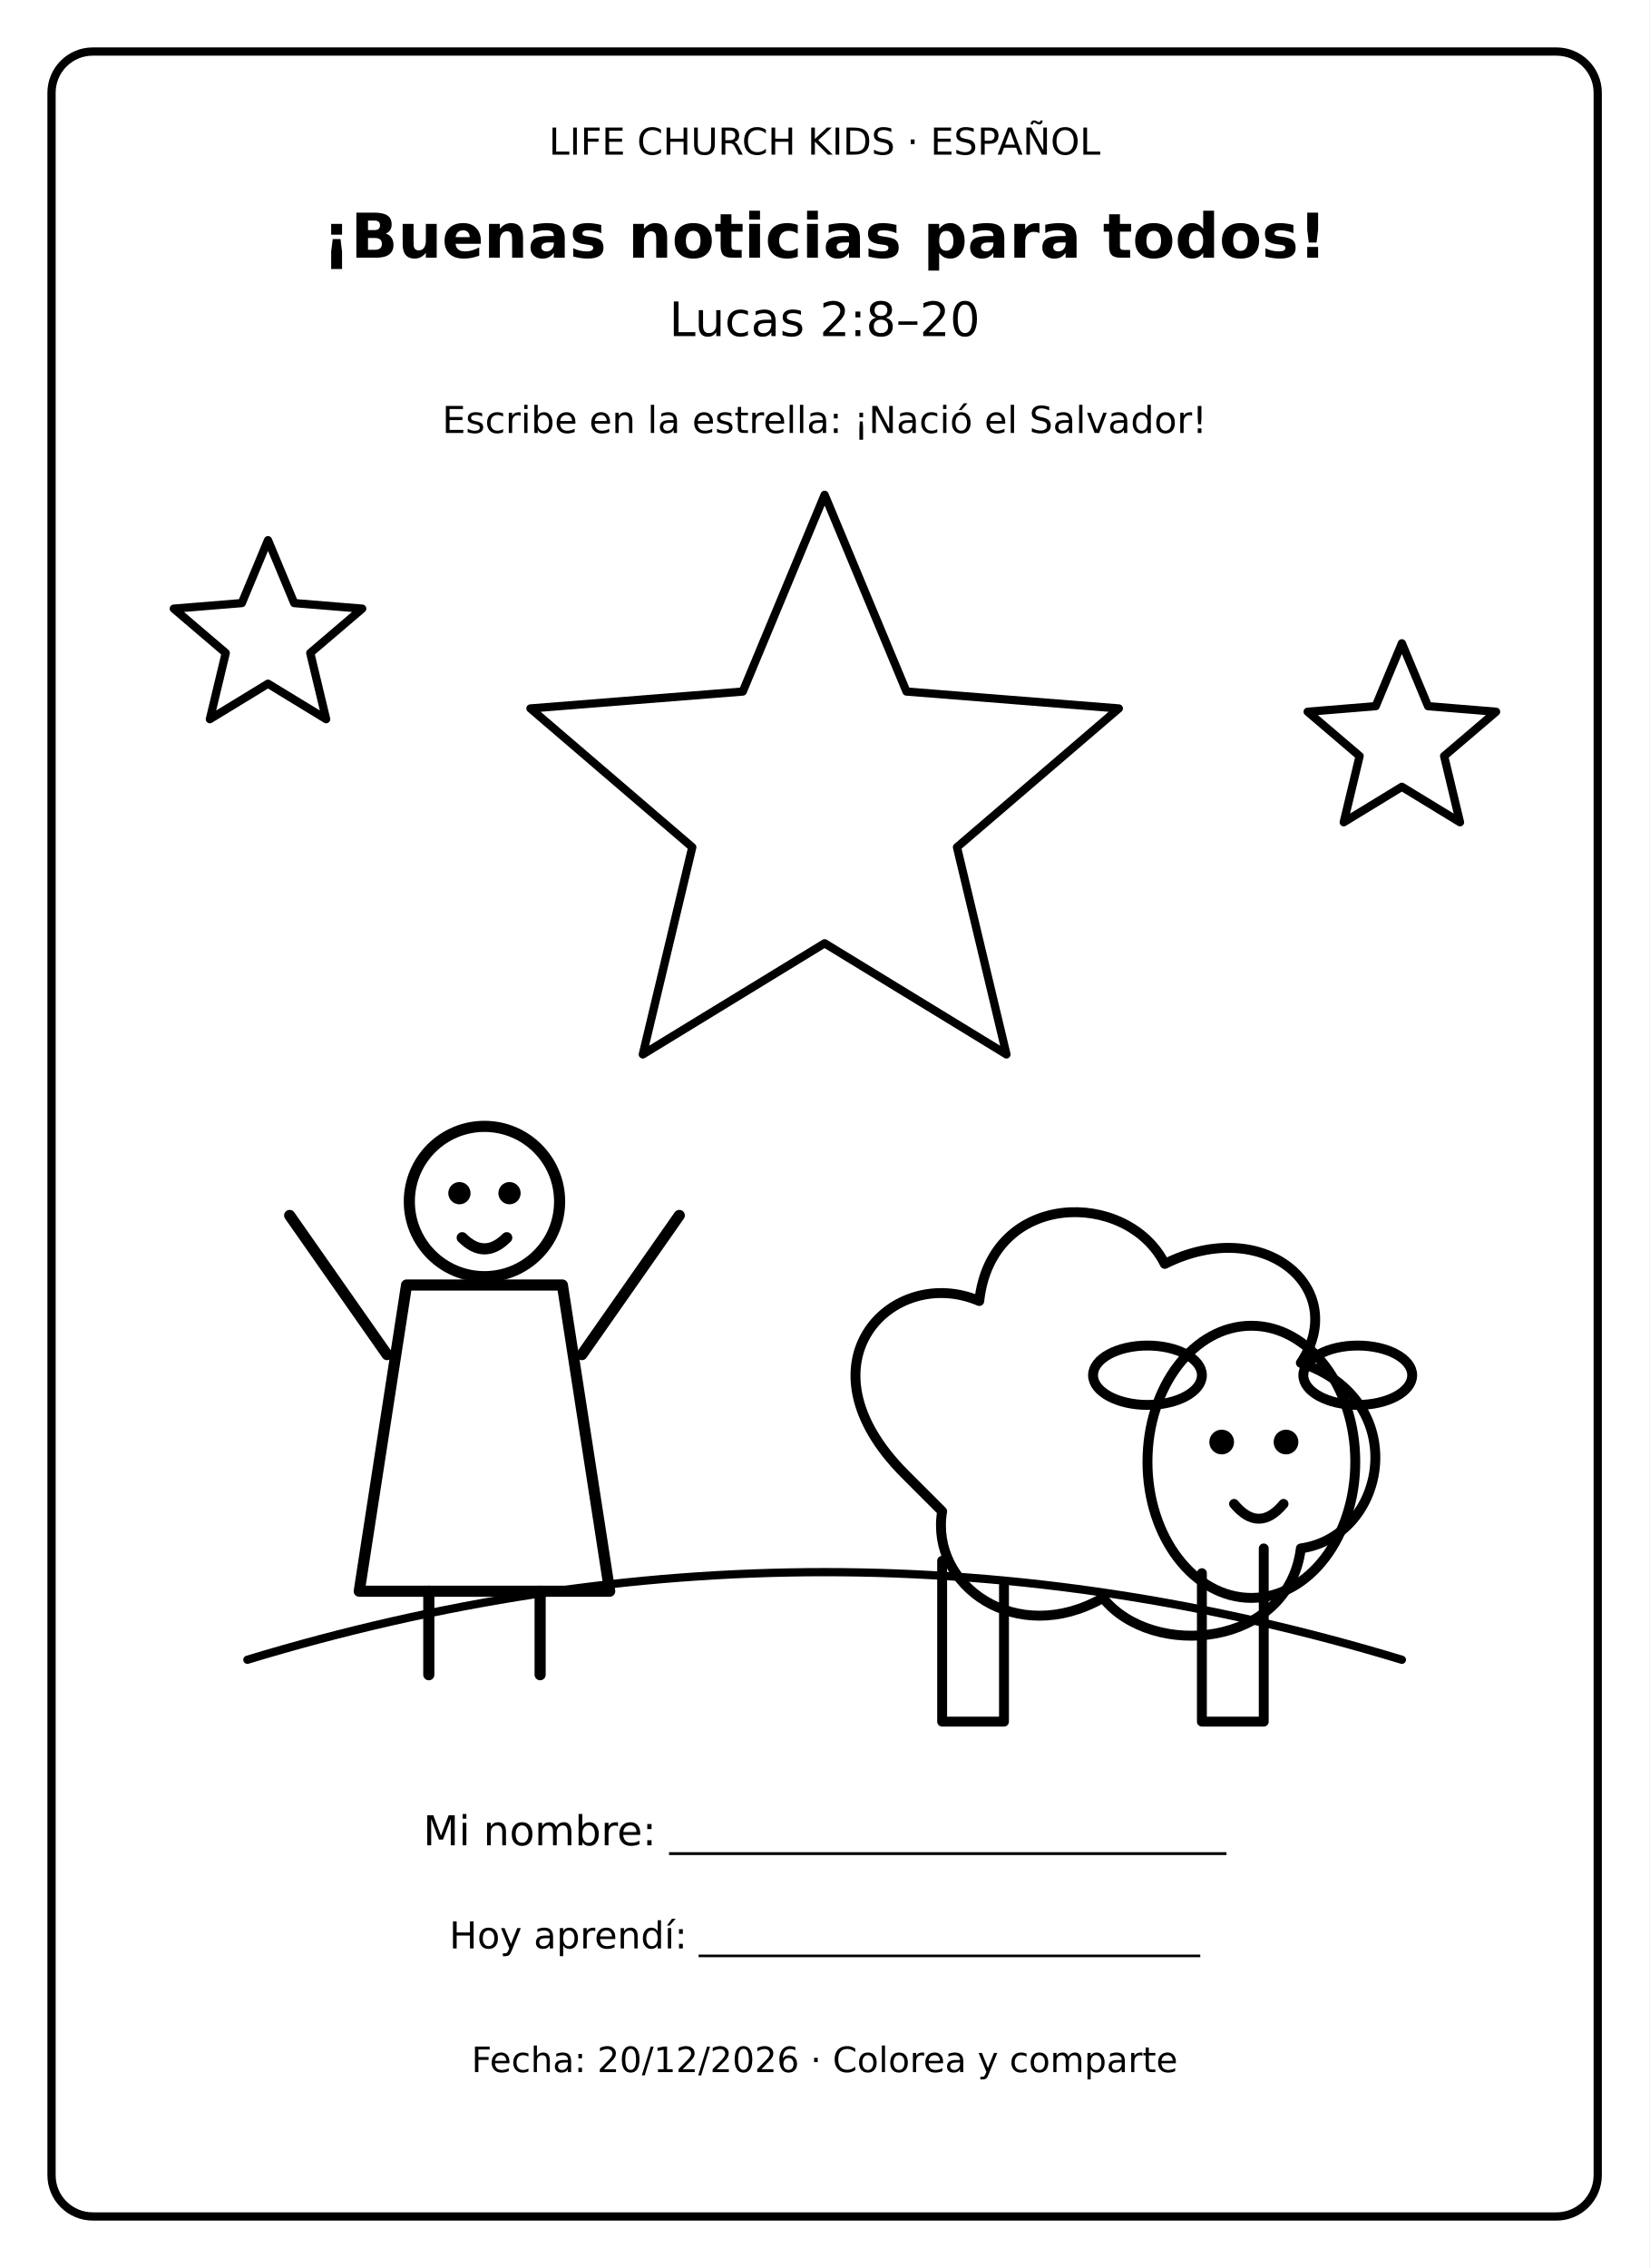
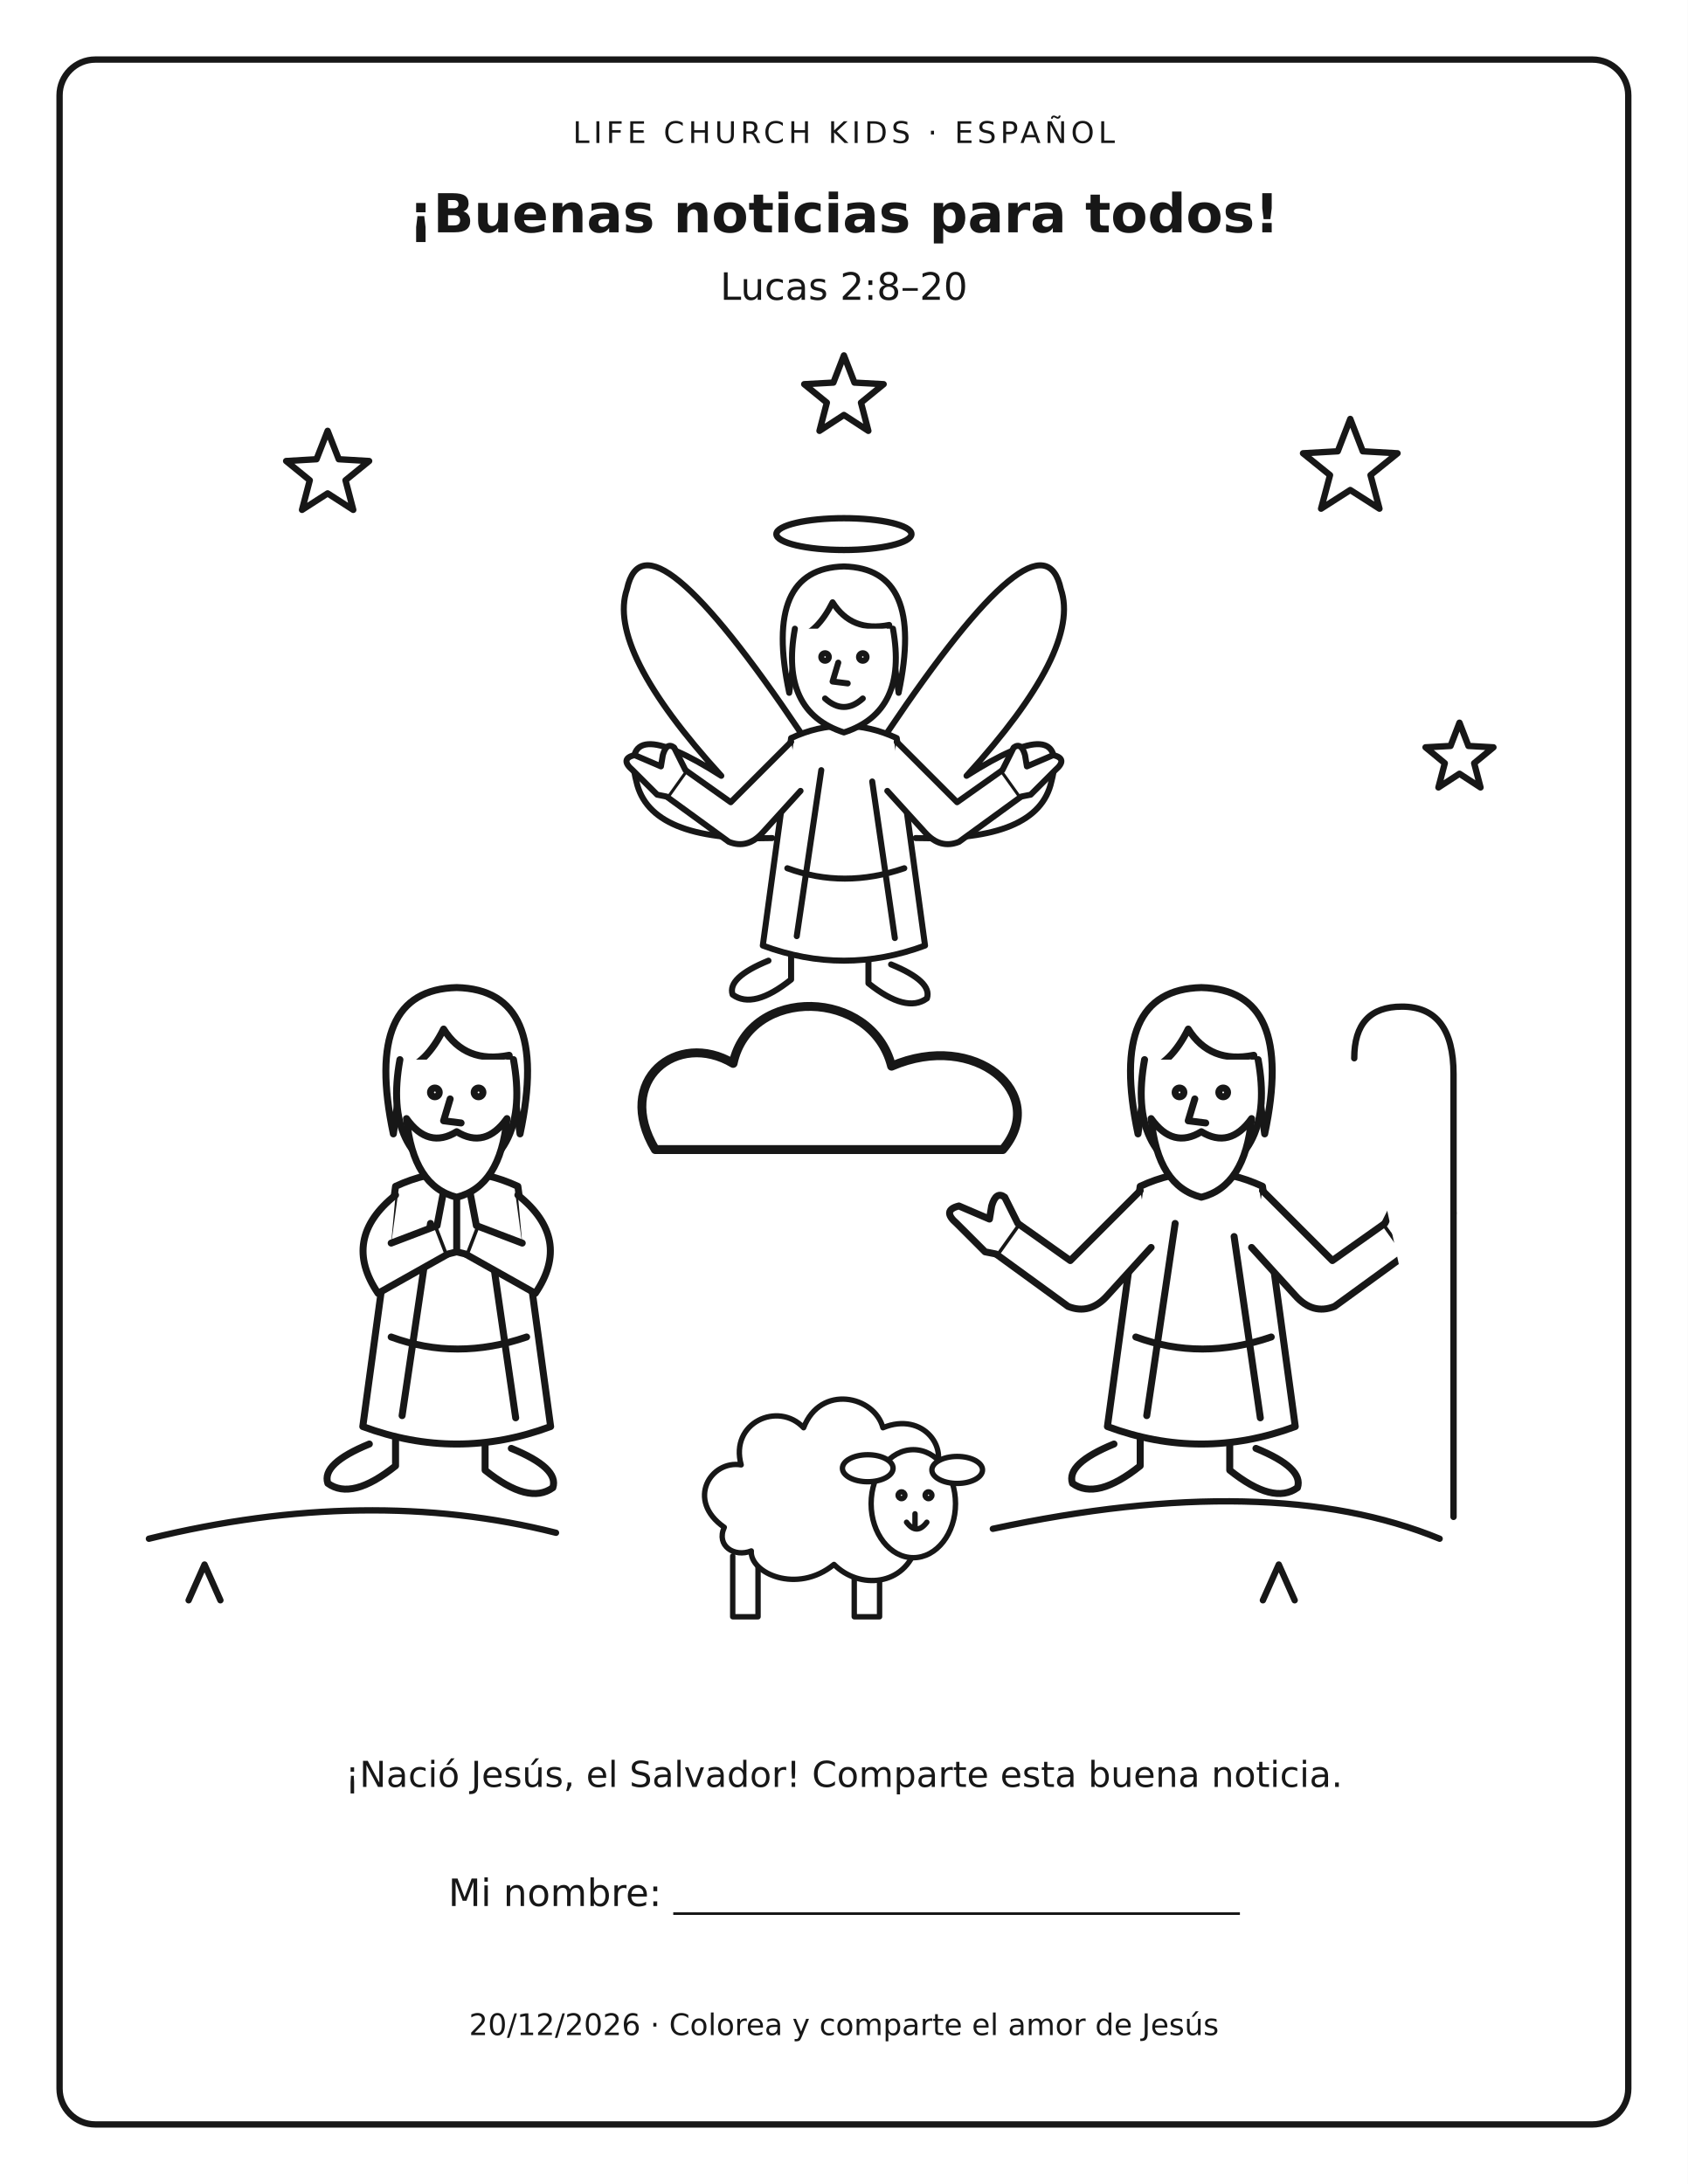
- <svg xmlns="http://www.w3.org/2000/svg" width="800" height="1100" viewBox="0 0 800 1100">
-   <rect width="800" height="1100" fill="white" />
-   <g fill="none" stroke="black" stroke-width="4" stroke-linecap="round" stroke-linejoin="round">
-     <rect x="25" y="25" width="750" height="1050" rx="20" />
-     <polygon points="400.0,240.0 439.7,335.4 542.7,343.6 464.2,410.9 488.2,511.4 400.0,457.5 311.8,511.4 335.8,410.9 257.3,343.6 360.3,335.4" />
-     <polygon points="130.0,262.0 142.7,292.5 175.7,295.2 150.5,316.7 158.2,348.8 130.0,331.6 101.8,348.8 109.5,316.7 84.3,295.2 117.3,292.5" />
-     <polygon points="680.0,312.0 692.7,342.5 725.7,345.2 700.5,366.7 708.2,398.8 680.0,381.6 651.8,398.8 659.5,366.7 634.3,345.2 667.3,342.5" />
-     <g transform="translate(235 630) scale(1.35)">
-       <circle cy="-35" r="27" />
-       <path d="M-28-5L-45 105H45L28-5Z" />
-       <path d="M-35 20L-70-30M35 20L70-30M-20 105v30M20 105v30" />
-       <circle cx="-9" cy="-38" r="2" fill="black" />
-       <circle cx="9" cy="-38" r="2" fill="black" />
-       <path d="M-8-22q8 8 16 0" />
+ <svg xmlns="http://www.w3.org/2000/svg" width="850" height="1100" viewBox="0 0 850 1100" role="img" aria-label="¡Buenas noticias para todos!">
+   <rect width="850" height="1100" fill="white" />
+   <g stroke="#171717" stroke-width="3.2" stroke-linecap="round" stroke-linejoin="round" fill="white">
+     <rect x="30" y="30" width="790" height="1040" rx="18" />
+     <polygon points="165.0,217.0 170.6,231.3 185.9,232.2 174.0,241.9 177.9,256.8 165.0,248.5 152.1,256.8 156.0,241.9 144.1,232.2 159.4,231.3" />
+     <polygon points="680.0,211.0 686.3,227.3 703.8,228.3 690.2,239.3 694.7,256.2 680.0,246.8 665.3,256.2 669.8,239.3 656.2,228.3 673.7,227.3" />
+     <polygon points="735.0,364.0 739.5,375.7 752.1,376.4 742.4,384.4 745.6,396.6 735.0,389.7 724.4,396.6 727.6,384.4 717.9,376.4 730.5,375.7" />
+     <polygon points="425.0,179.0 430.3,192.7 445.0,193.5 433.6,202.8 437.3,217.0 425.0,209.0 412.7,217.0 416.4,202.8 405.0,193.5 419.7,192.7" />
+     <g transform="translate(425 348) scale(0.95)">
+       <path d="M-23 22Q-105-100-115-54Q-126-22-65 45Q-120 10-110 48Q-103 80-38 78M23 22Q105-100 115-54Q126-22 65 45Q120 10 110 48Q103 80 38 78" />
    </g>
-     <g transform="translate(535 715) scale(1.2)">
-       <path d="M-65 35v65h25V45 M40 40v60h25V30" />
-       <path d="M-80 0c-45-45-5-85 30-70 5-45 60-45 75-15 40-20 75 10 55 40 45 15 35 70 0 75-5 40-60 45-80 20-35 20-70-5-65-35Z" />
-       <ellipse cx="60" cy="-5" rx="42" ry="55" />
-       <ellipse cx="18" cy="-40" rx="22" ry="12" />
-       <ellipse cx="103" cy="-40" rx="22" ry="12" />
-       <circle cx="48" cy="-13" r="3" fill="black" />
-       <circle cx="74" cy="-13" r="3" fill="black" />
-       <path d="M53 12q10 12 20 0" />
+     <g transform="translate(425 348) scale(0.95)">
+       <path d="M-28 141v12q-20 16-31 8q-3-9 19-18m53 0v12q20 16 31 8q3-9-19-18" />
+       <path d="M-28 25Q0 12 28 25L43 135Q0 151-43 135Z" />
+       <path d="M-12 42L-25 130M15 48L27 131M-30 94Q0 105 32 94" />
+       <path d="M-28 27L-60 59L-84 42L-94 56L-61 80Q-51 84-43 75L-23 53M28 27L60 59L84 42L94 56L61 80Q51 84 43 75L23 53" />
+       <path d="M-84 42L-90 30Q-94 27-96 34L-97 40L-111 34Q-119 36-112 42L-99 55L-94 56M84 42L90 30Q94 27 96 34L97 40L111 34Q119 36 112 42L99 55L94 56" />
+       <path d="M-29 1Q-43-65 0-66Q43-65 29 1L24-35Q4-31-6-47Q-14-31-25-28Z" />
+       <path d="M-26-33Q-34 11 0 22Q34 11 26-33" />
+       <circle cx="-10" cy="-18" r="2" />
+       <circle cx="10" cy="-18" r="2" />
+       <path d="M-3-15L-6-5L2-4M-10 4Q0 13 10 4" />
    </g>
-     <path d="M120 805q280-85 560 0" />
+     <ellipse cx="425" cy="269" rx="34" ry="8" />
+     <g transform="translate(330 530) scale(1.4)">
+       <path d="M0 35C-15 10 8-8 28 4C34-24 78-23 85 5C115-8 142 15 125 35Z" />
+     </g>
+     <g transform="translate(230 570) scale(1.1)">
+       <path d="M-28 141v12q-20 16-31 8q-3-9 19-18m53 0v12q20 16 31 8q3-9-19-18" />
+       <path d="M-28 25Q0 12 28 25L43 135Q0 151-43 135Z" />
+       <path d="M-12 42L-25 130M15 48L27 131M-30 94Q0 105 32 94" />
+       <path d="M-28 29Q-53 49-36 74L-4 56L-9 43L-30 51M28 29Q53 49 36 74L4 56L9 43L30 51" />
+       <path d="M-9 43L-5 22Q0 18 0 29L0 55L-4 56M9 43L5 22Q0 18 0 29L0 55L4 56" />
+       <path d="M-29 1Q-43-65 0-66Q43-65 29 1L24-35Q4-31-6-47Q-14-31-25-28Z" />
+       <path d="M-26-33Q-34 11 0 22Q34 11 26-33" />
+       <circle cx="-10" cy="-18" r="2" />
+       <circle cx="10" cy="-18" r="2" />
+       <path d="M-3-15L-6-5L2-4M-10 4Q0 13 10 4" />
+       <path d="M-23-6Q-13 8 0 0Q13 8 23-6Q20 25 0 30Q-20 25-23-6Z" />
+     </g>
+     <g transform="translate(605 570) scale(1.1)">
+       <path d="M-28 141v12q-20 16-31 8q-3-9 19-18m53 0v12q20 16 31 8q3-9-19-18" />
+       <path d="M-28 25Q0 12 28 25L43 135Q0 151-43 135Z" />
+       <path d="M-12 42L-25 130M15 48L27 131M-30 94Q0 105 32 94" />
+       <path d="M-28 27L-60 59L-84 42L-94 56L-61 80Q-51 84-43 75L-23 53M28 27L60 59L84 42L94 56L61 80Q51 84 43 75L23 53" />
+       <path d="M-84 42L-90 30Q-94 27-96 34L-97 40L-111 34Q-119 36-112 42L-99 55L-94 56M84 42L90 30Q94 27 96 34L97 40L111 34Q119 36 112 42L99 55L94 56" />
+       <path d="M-29 1Q-43-65 0-66Q43-65 29 1L24-35Q4-31-6-47Q-14-31-25-28Z" />
+       <path d="M-26-33Q-34 11 0 22Q34 11 26-33" />
+       <circle cx="-10" cy="-18" r="2" />
+       <circle cx="10" cy="-18" r="2" />
+       <path d="M-3-15L-6-5L2-4M-10 4Q0 13 10 4" />
+       <path d="M-23-6Q-13 8 0 0Q13 8 23-6Q20 25 0 30Q-20 25-23-6Z" />
+     </g>
+     <path d="M732 764V541q0-34-26-34q-24 0-24 26" />
+     <g transform="translate(420 765) scale(0.85)">
+       <path d="M-60 22v36h15V24m57 0v34h15V20" />
+       <path d="M-65 5C-88-11-73-35-55-32C-62-57-33-70-18-54C-8-80 24-73 29-54C53-64 70-41 58-25C83-9 68 18 49 16C42 40 15 42 0 27C-22 45-50 32-49 19C-59 23-70 16-65 5Z" />
+       <ellipse cx="47" cy="-9" rx="25" ry="32" />
+       <ellipse cx="20" cy="-30" rx="15" ry="8" />
+       <ellipse cx="73" cy="-29" rx="15" ry="8" />
+       <circle cx="40" cy="-14" r="2" />
+       <circle cx="56" cy="-14" r="2" />
+       <path d="M43 2q6 8 12 0m-7-5v8" />
+     </g>
+     <path d="M75 775Q185 748 280 772M500 770Q640 740 725 775M95 806l8-18l8 18m525 0l8-18l8 18" />
  </g>
-   <g text-anchor="middle" font-family="DejaVu Sans,Arial,sans-serif" fill="black">
-     <text x="400" y="75" font-size="18">LIFE CHURCH KIDS · ESPAÑOL</text>
-     <text x="400" y="125" font-size="30" font-weight="bold">¡Buenas noticias para todos!</text>
-     <text x="400" y="163" font-size="23">Lucas 2:8–20</text>
-     <text x="400" y="210" font-size="18">Escribe en la estrella: ¡Nació el Salvador!</text>
-     <text x="400" y="895" font-size="20">Mi nombre: ___________________________</text>
-     <text x="400" y="945" font-size="18">Hoy aprendí: ___________________________</text>
-     <text x="400" y="1005" font-size="17">Fecha: 20/12/2026 · Colorea y comparte</text>
+   <g font-family="DejaVu Sans,Arial,sans-serif" fill="#171717" text-anchor="middle">
+     <text x="425" y="72" font-size="15" letter-spacing="2">LIFE CHURCH KIDS · ESPAÑOL</text>
+     <text x="425" y="117" font-size="27" font-weight="bold">¡Buenas noticias para todos!</text>
+     <text x="425" y="151" font-size="19">Lucas 2:8–20</text>
+     <text x="425" y="900" font-size="18">¡Nació Jesús, el Salvador! Comparte esta buena noticia.</text>
+     <text x="425" y="960" font-size="19">Mi nombre: ______________________________</text>
+     <text x="425" y="1025" font-size="15">20/12/2026 · Colorea y comparte el amor de Jesús</text>
  </g>
</svg>
